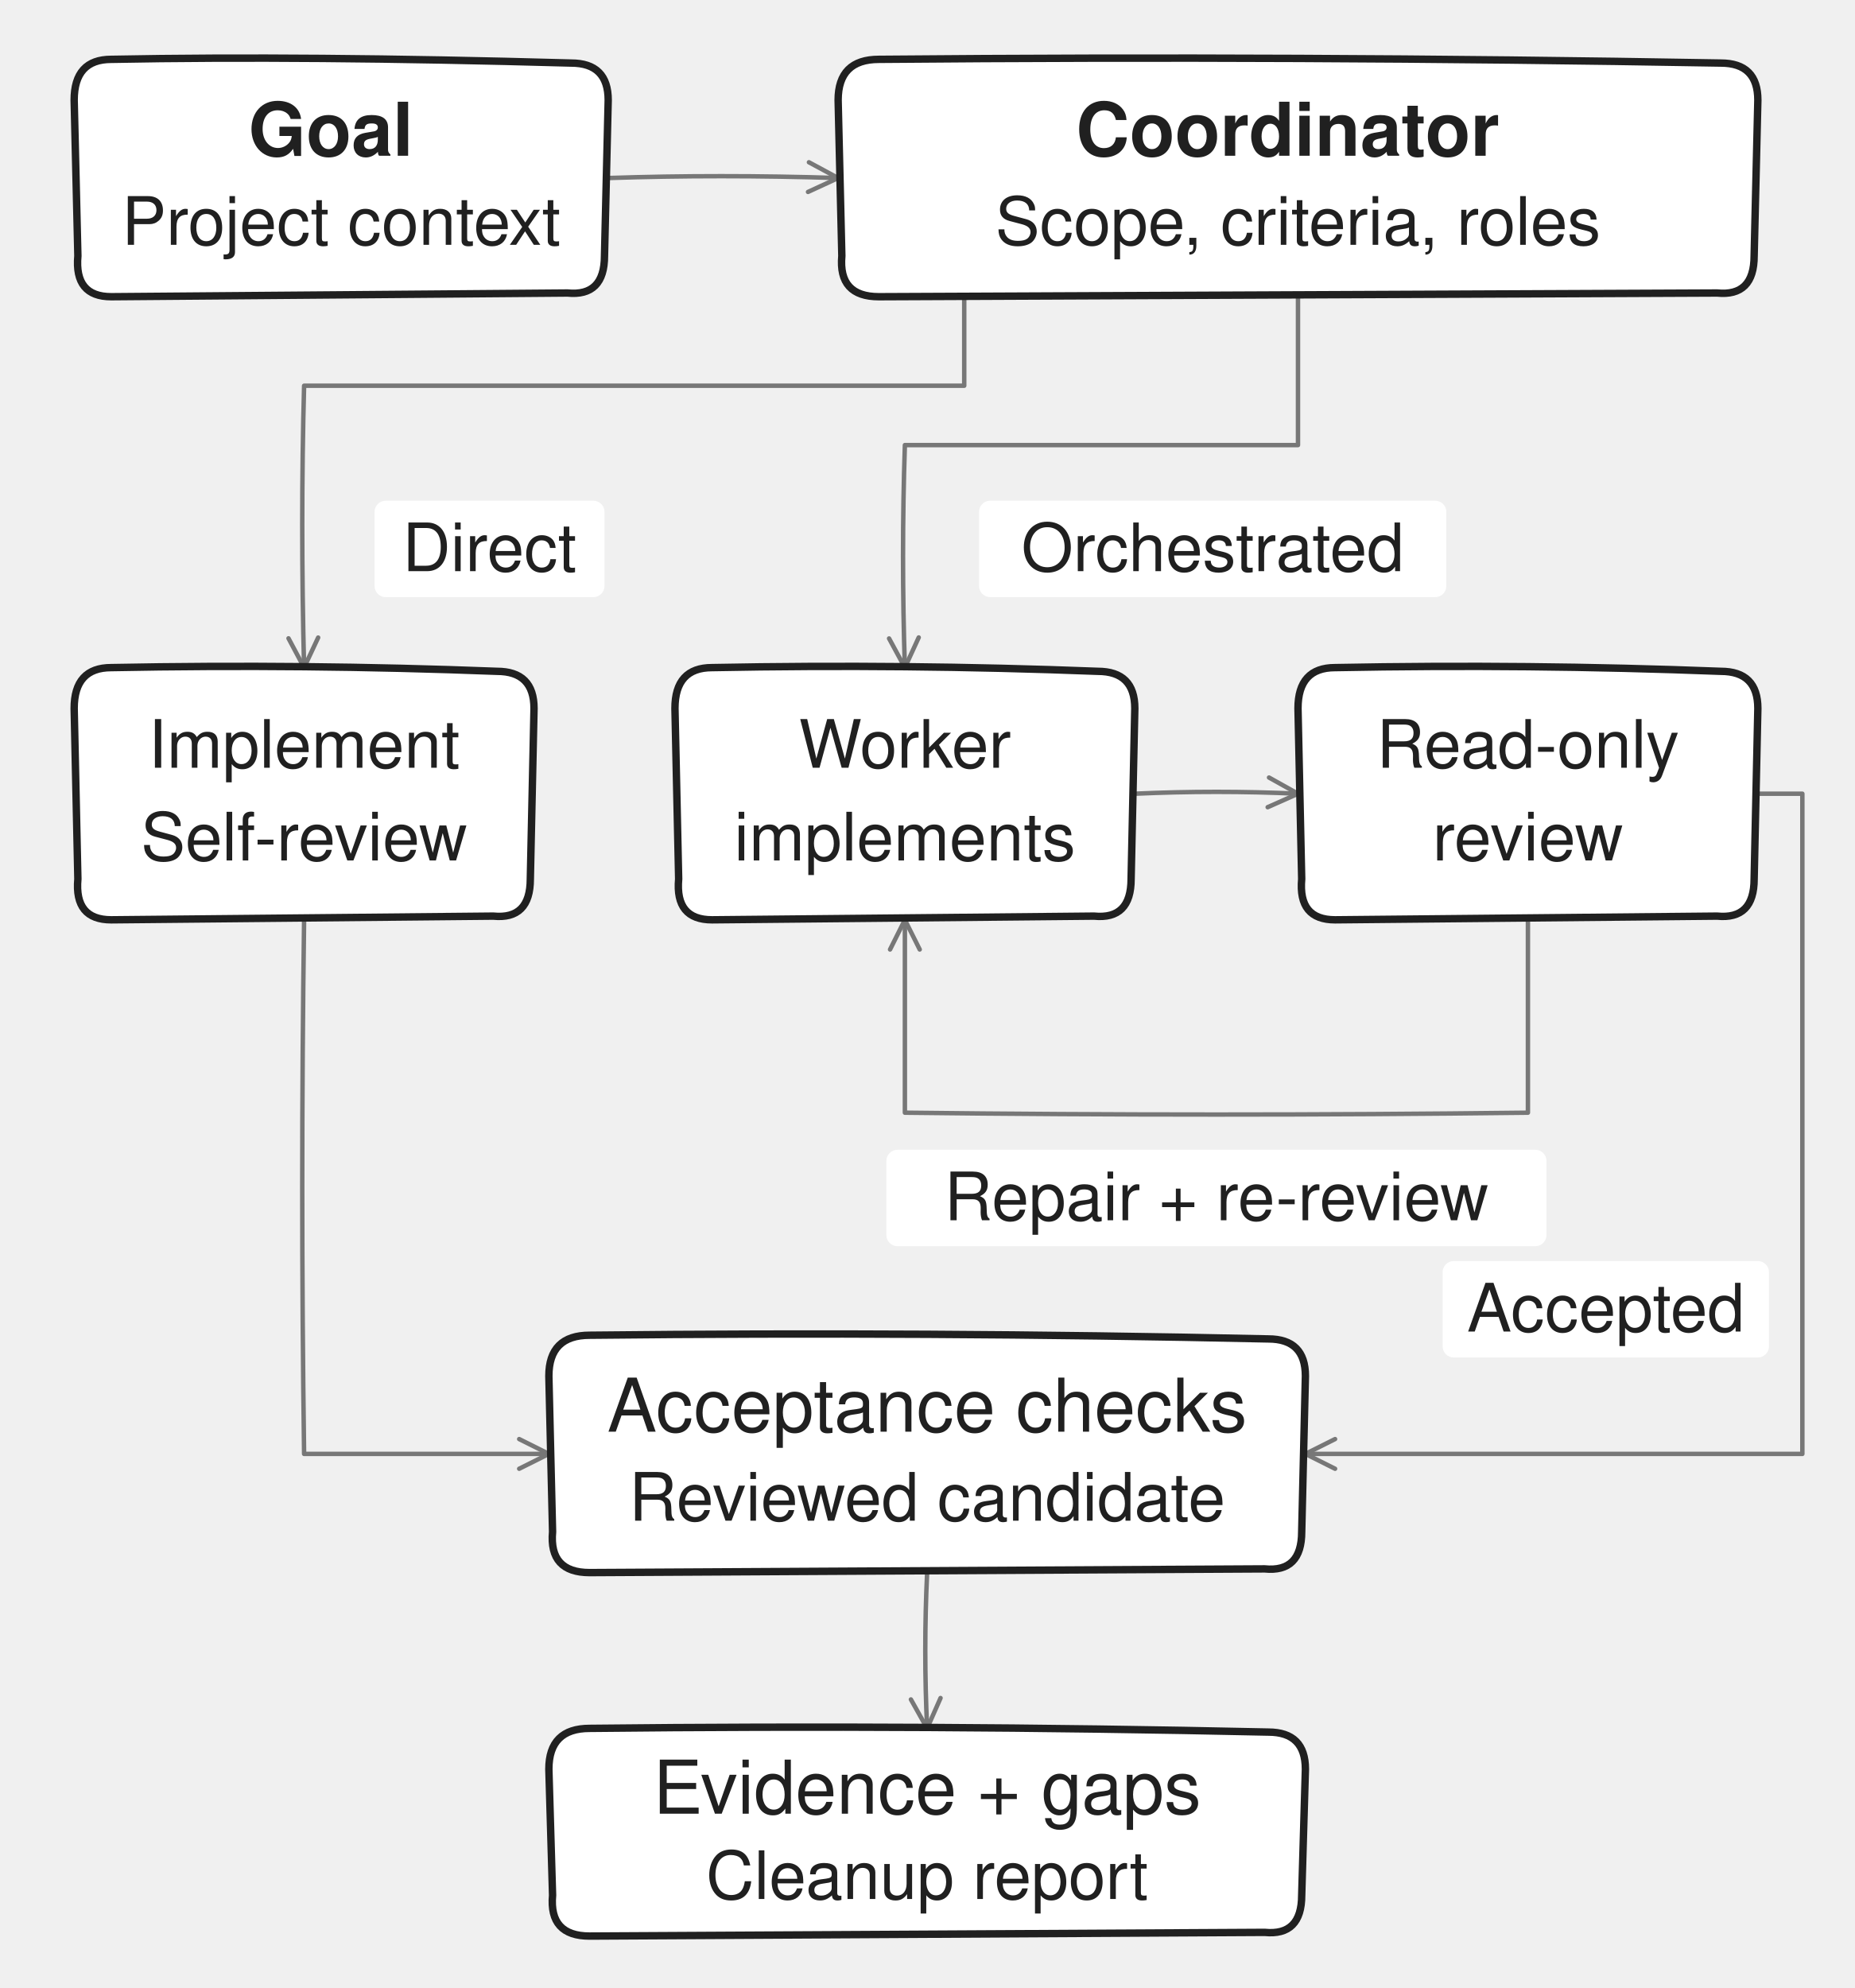
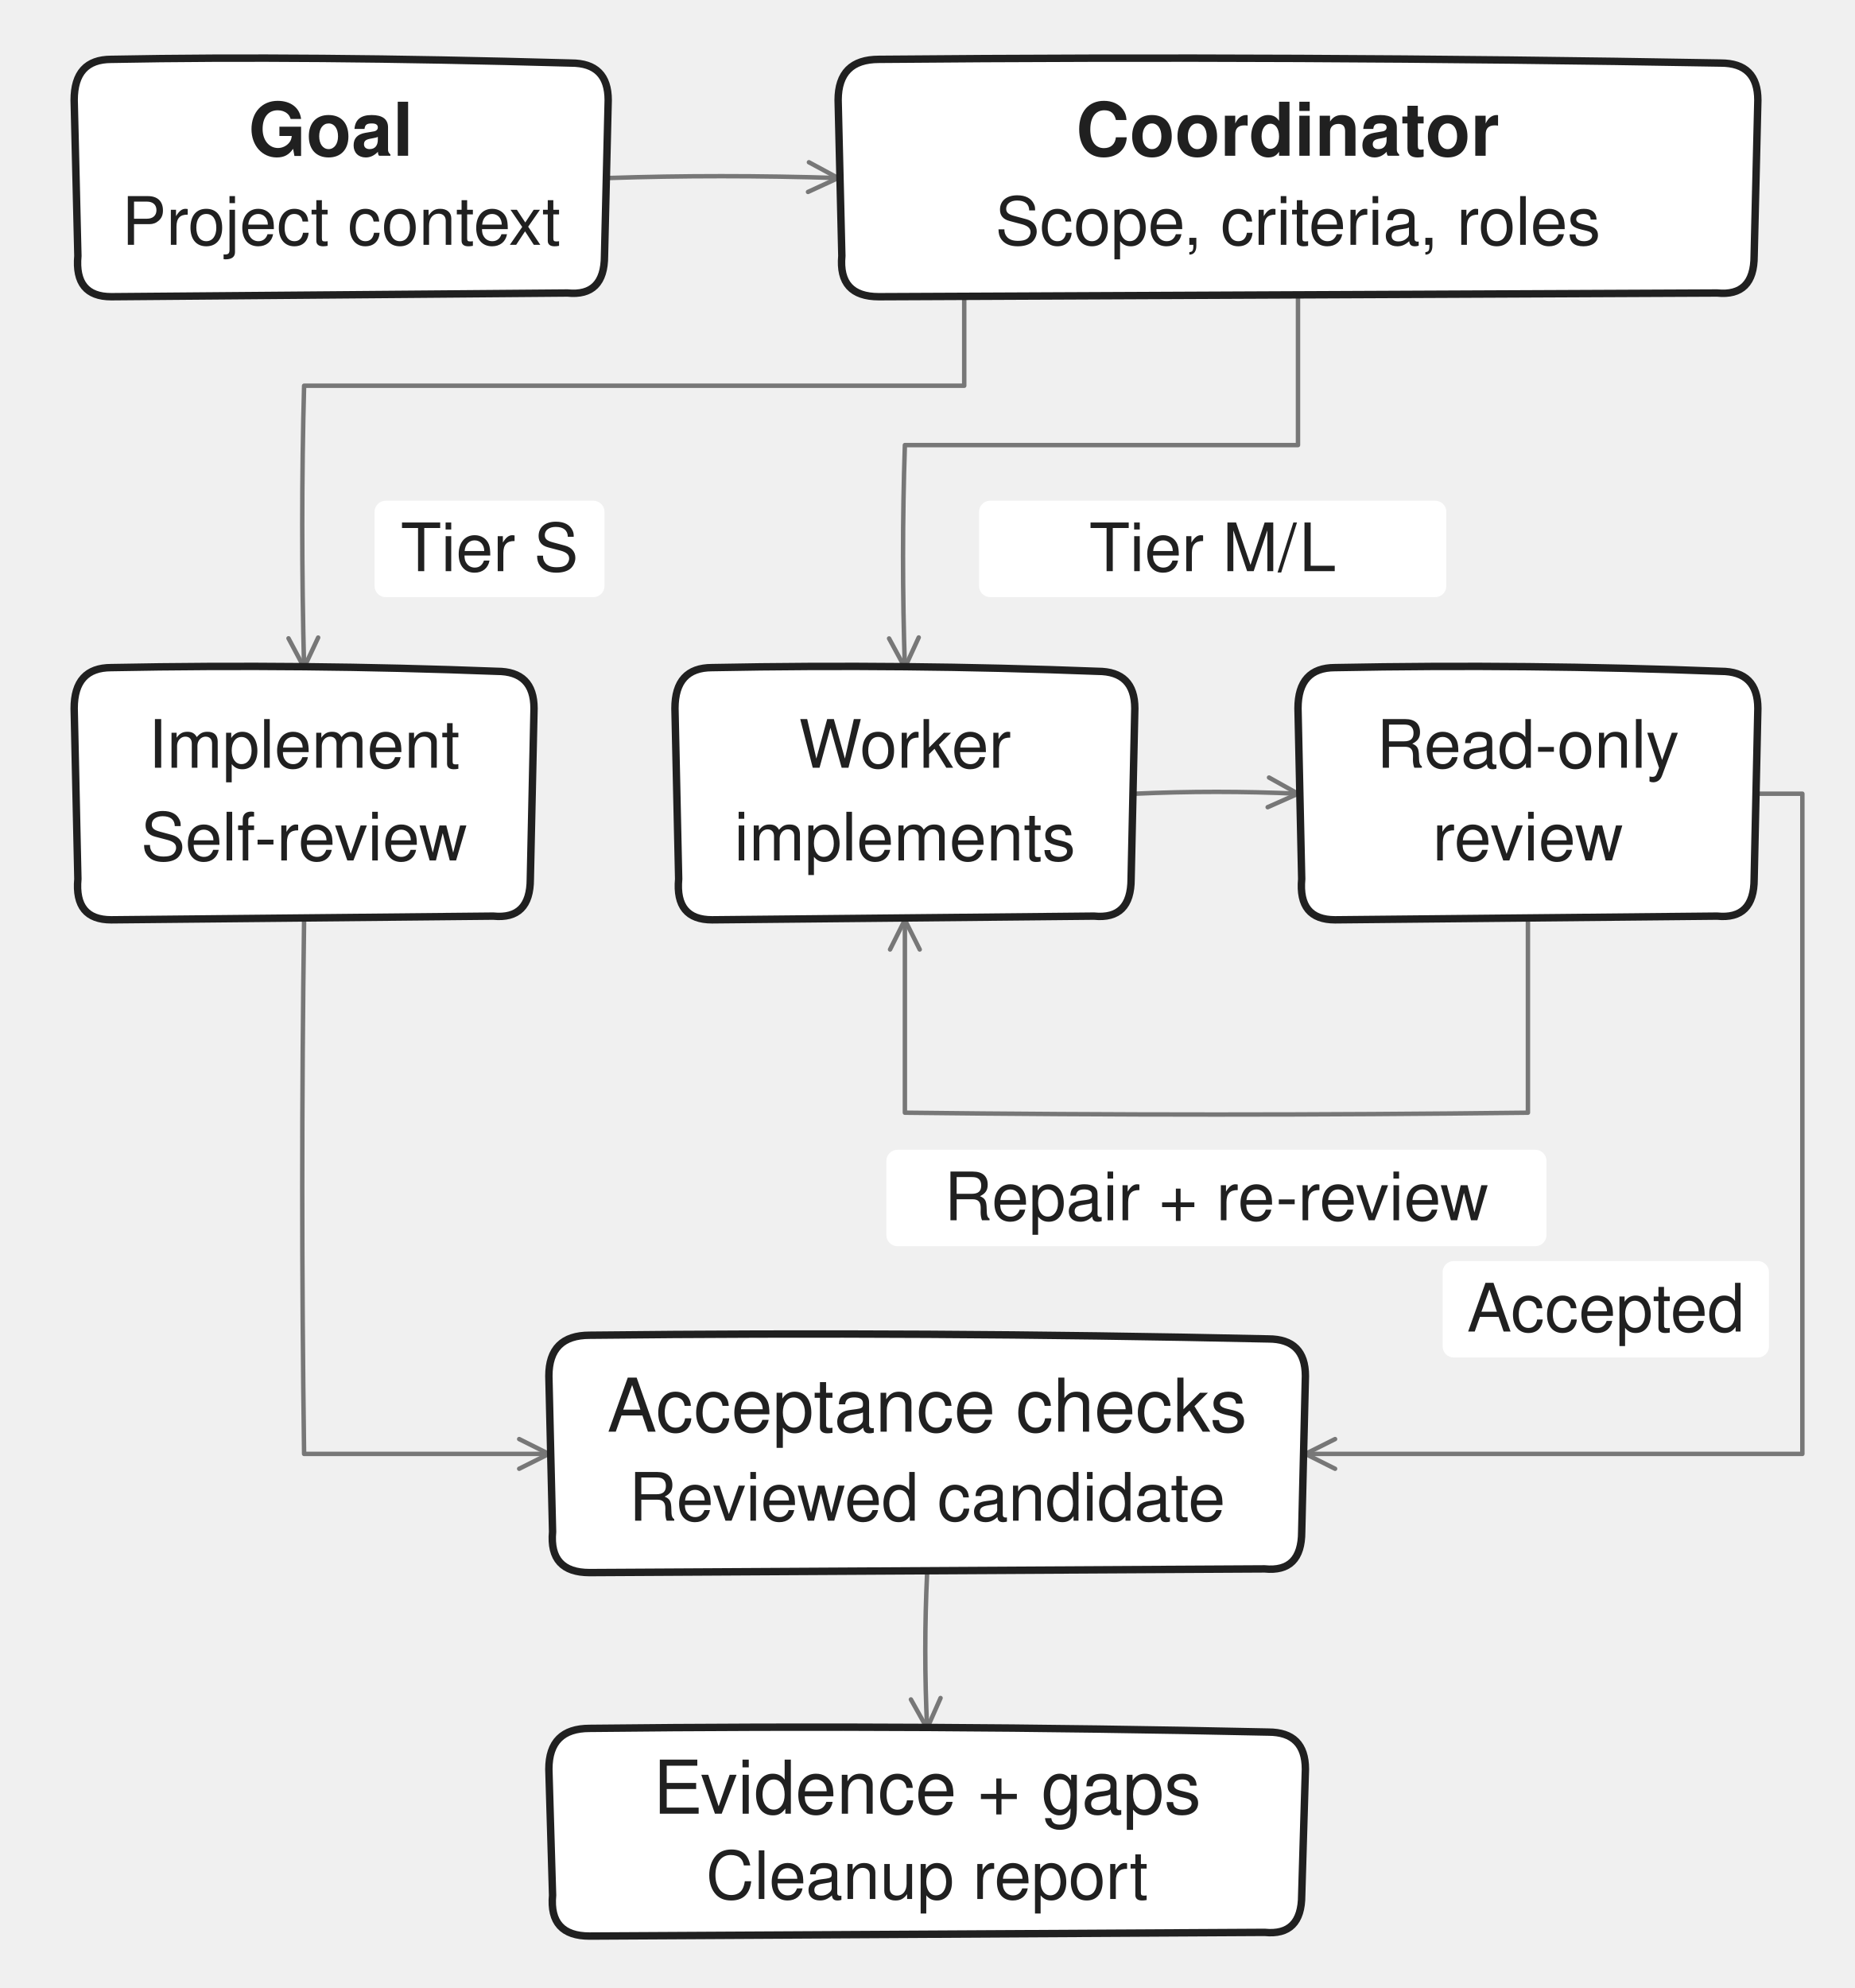
<svg xmlns="http://www.w3.org/2000/svg" width="500" height="536" viewBox="0 0 500 536" role="img" aria-labelledby="title description" color="#202020">
  <defs>
    <marker id="arrow" viewBox="0 0 12 12" refX="10" refY="6" markerWidth="12" markerHeight="12" markerUnits="userSpaceOnUse" orient="auto-start-reverse">
      <path d="M 2 2 L 10 6 L 2 10" fill="none" stroke="#777777" stroke-width="1.2" stroke-linecap="round" stroke-linejoin="round" />
    </marker>
  </defs>
  <g fill="none" stroke-linecap="round" stroke-linejoin="round">
    <g stroke="#777777" stroke-width="1.2" marker-end="url(#arrow)">
      <path data-edge="goal coordinator" d="M 164 48 Q 194 47 226 48" />
      <path data-edge="coordinator direct" d="M 260 80 L 260 104 L 82 104 Q 81 141 82 180" />
      <path data-edge="coordinator worker" d="M 350 80 L 350 120 L 244 120 Q 243 150 244 180" />
      <path data-edge="worker review" d="M 306 214 Q 328 213 350 214" />
      <path data-edge="review worker" d="M 412 248 L 412 300 Q 328 301 244 300 L 244 248" />
      <path data-edge="direct checks" d="M 82 248 Q 81 320 82 392 L 148 392" />
      <path data-edge="review checks" d="M 474 214 L 486 214 L 486 392 L 352 392" />
      <path data-edge="checks report" d="M 250 424 Q 249 445 250 466" />
    </g>
  </g>
  <g fill="#ffffff" stroke="currentColor" stroke-width="2" stroke-linejoin="round">
    <path data-node="goal" d="M 30 16 Q 82 15 154 17 Q 164 17 164 27 L 163 69 Q 163 80 153 79 L 30 80 Q 20 80 21 69 L 20 27 Q 20 16 30 16 Z" />
    <path data-node="coordinator" d="M 237 16 Q 350 15 464 17 Q 474 17 474 27 L 473 69 Q 473 80 463 79 L 237 80 Q 226 80 227 69 L 226 27 Q 226 16 237 16 Z" />
    <path data-node="direct" d="M 30 180 Q 82 179 134 181 Q 144 181 144 191 L 143 237 Q 143 248 133 247 L 30 248 Q 20 248 21 237 L 20 191 Q 20 180 30 180 Z" />
    <path data-node="worker" d="M 192 180 Q 244 179 296 181 Q 306 181 306 191 L 305 237 Q 305 248 295 247 L 192 248 Q 182 248 183 237 L 182 191 Q 182 180 192 180 Z" />
    <path data-node="review" d="M 360 180 Q 412 179 464 181 Q 474 181 474 191 L 473 237 Q 473 248 463 247 L 360 248 Q 350 248 351 237 L 350 191 Q 350 180 360 180 Z" />
    <path data-node="checks" d="M 159 360 Q 250 359 342 361 Q 352 361 352 371 L 351 413 Q 351 424 341 423 L 159 424 Q 148 424 149 413 L 148 371 Q 148 360 159 360 Z" />
    <path data-node="report" d="M 159 466 Q 250 465 342 467 Q 352 467 352 477 L 351 511 Q 351 522 341 521 L 159 522 Q 148 522 149 511 L 148 477 Q 148 466 159 466 Z" />
  </g>
  <g fill="currentColor" font-family="Segoe UI, Helvetica, Arial, sans-serif" font-size="20" text-anchor="middle">
    <text x="92" y="42">
      <tspan font-weight="600">Goal</tspan>
      <tspan x="92" dy="24" font-size="18">Project context</tspan>
    </text>
    <text x="350" y="42">
      <tspan font-weight="600">Coordinator</tspan>
      <tspan x="350" dy="24" font-size="18">Scope, criteria, roles</tspan>
    </text>
    <text x="82" y="207" font-size="18">Implement<tspan x="82" dy="25">Self-review</tspan>
    </text>
    <text x="244" y="207" font-size="18">Worker<tspan x="244" dy="25">implements</tspan>
    </text>
    <text x="412" y="207" font-size="18">Read-only<tspan x="412" dy="25">review</tspan>
    </text>
    <text x="250" y="386">Acceptance checks<tspan x="250" dy="24" font-size="18">Reviewed candidate</tspan>
    </text>
    <text x="250" y="489">Evidence + gaps<tspan x="250" dy="23" font-size="18">Cleanup report</tspan>
    </text>
  </g>
  <g font-family="Segoe UI, Helvetica, Arial, sans-serif" font-size="18" text-anchor="middle" fill="currentColor">
    <rect x="101" y="135" width="62" height="26" rx="3" fill="#ffffff" />
-     <text x="132" y="154">Direct</text>
+     <text x="132" y="154">Tier S</text>
    <rect x="264" y="135" width="126" height="26" rx="3" fill="#ffffff" />
-     <text x="327" y="154">Orchestrated</text>
+     <text x="327" y="154">Tier M/L</text>
    <rect x="239" y="310" width="178" height="26" rx="3" fill="#ffffff" />
    <text x="328" y="329">Repair + re-review</text>
    <rect x="389" y="340" width="88" height="26" rx="3" fill="#ffffff" />
    <text x="433" y="359">Accepted</text>
  </g>
</svg>
